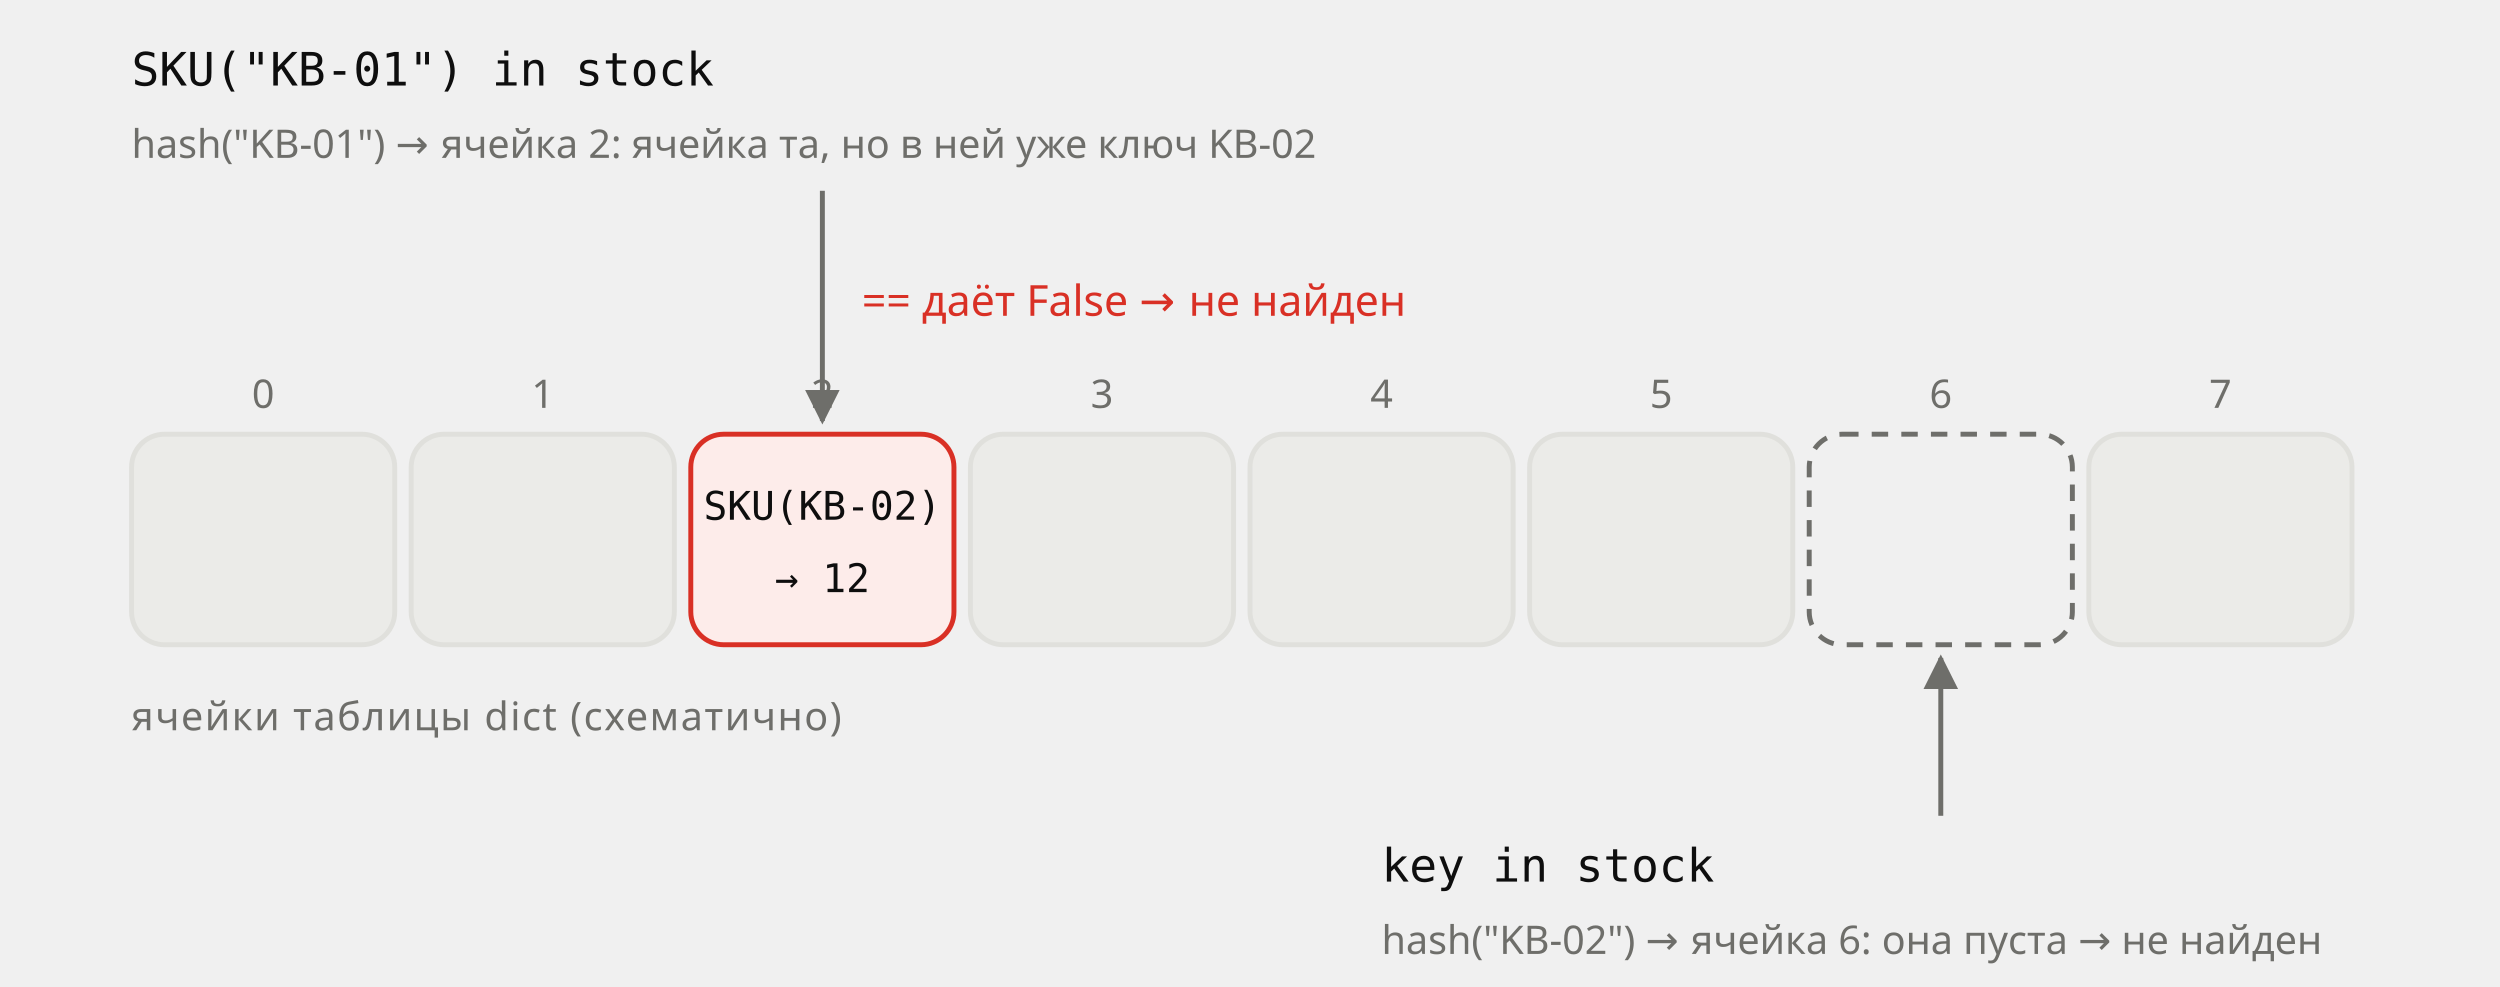
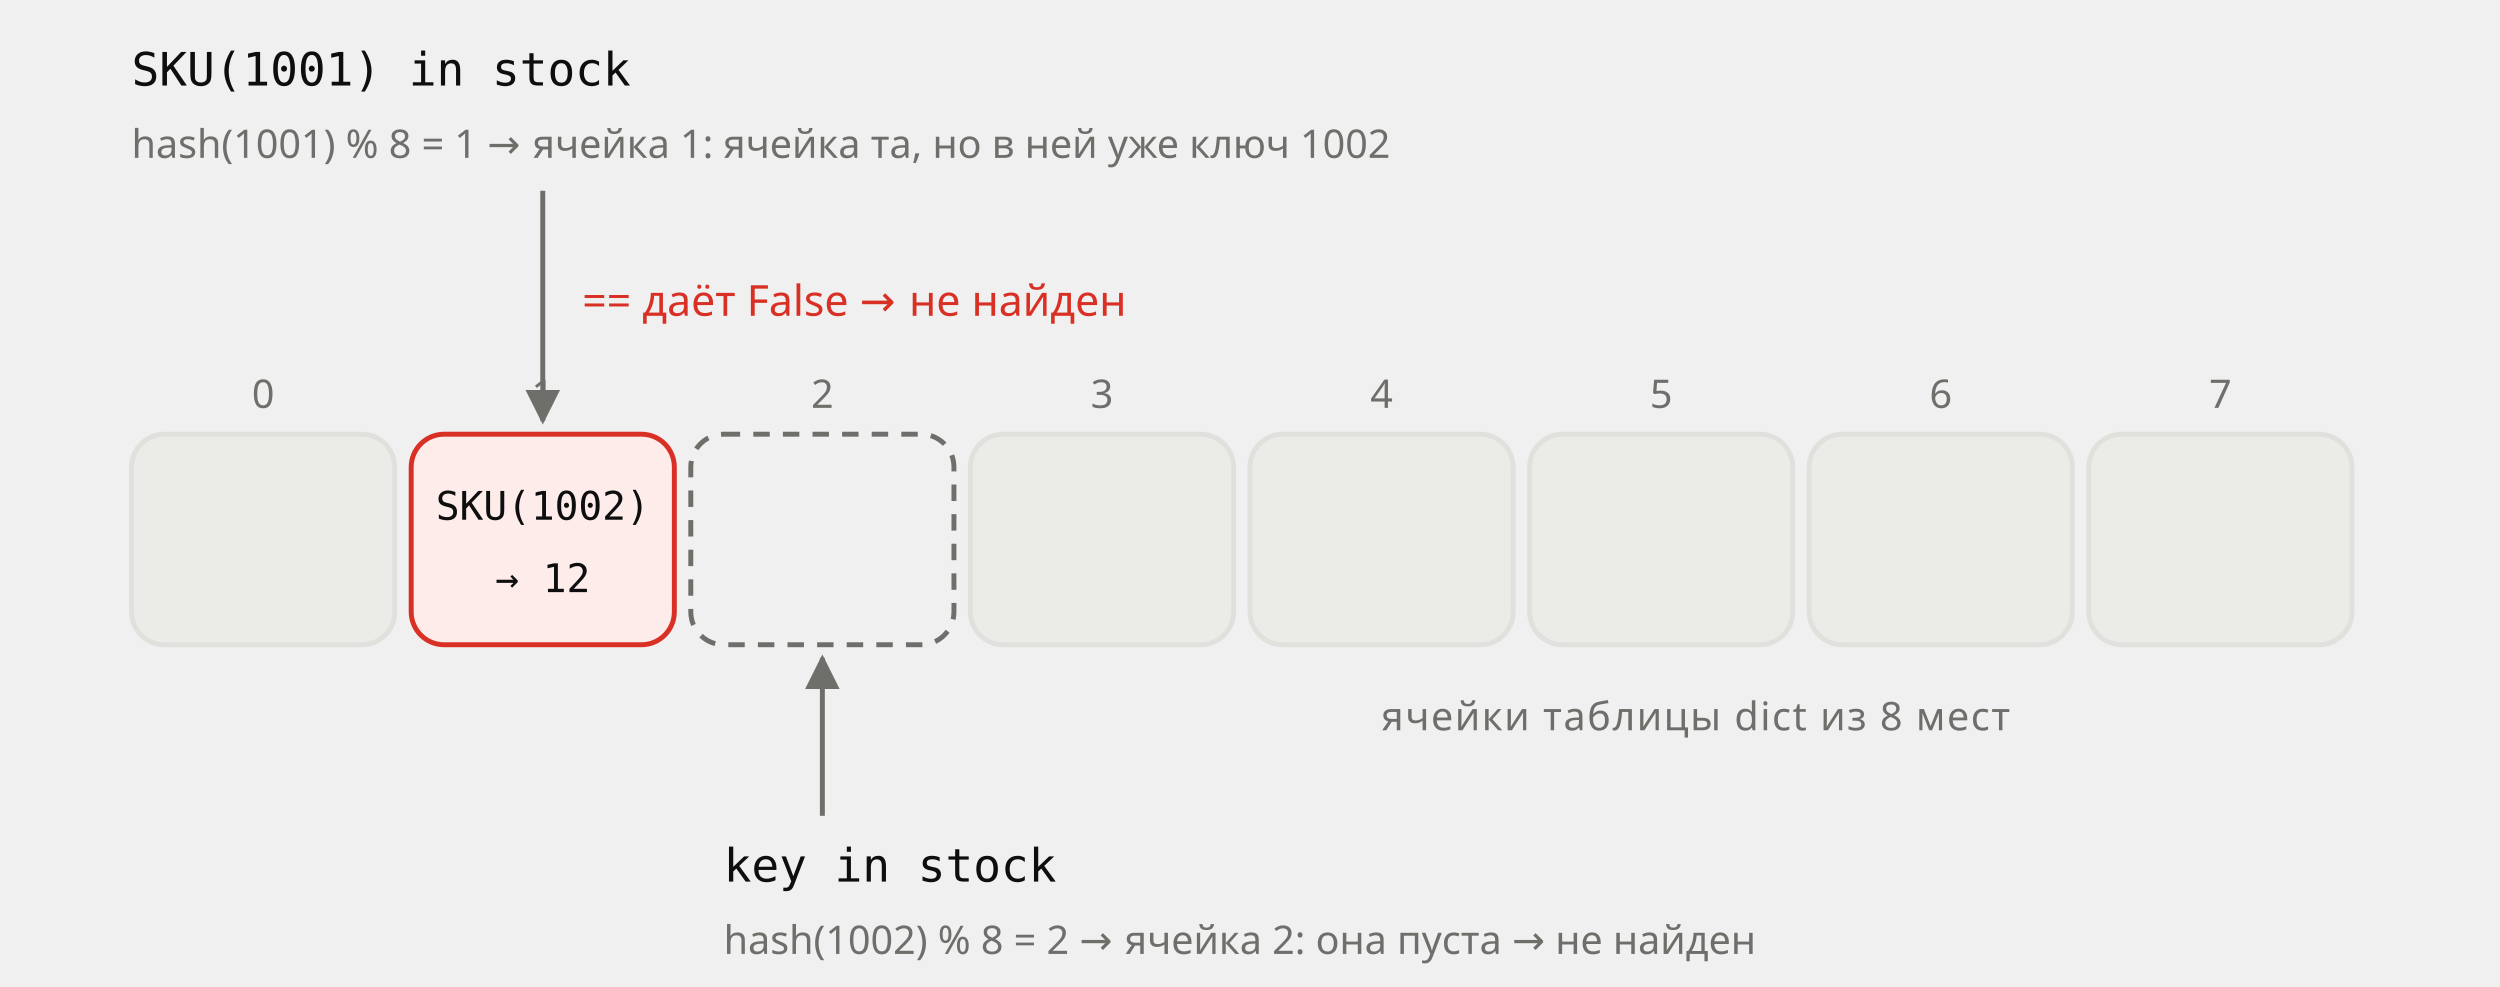
<svg xmlns="http://www.w3.org/2000/svg" viewBox="0 0 760 300" width="760" height="300" class="fig" role="img" aria-labelledby="t">
  <style>
.fig text{white-space:pre}
.fig-t{font-family:Manrope,sans-serif;font-family:var(--font-main,Manrope,sans-serif);font-size:14px;fill:#0e0e0e;fill:var(--text,#0e0e0e)}
.fig-c{font-family:'JetBrains Mono',monospace;font-family:var(--font-code,'JetBrains Mono',monospace);font-size:14px;fill:#0e0e0e;fill:var(--text,#0e0e0e)}
.fig-cs{font-family:'JetBrains Mono',monospace;font-family:var(--font-code,'JetBrains Mono',monospace);font-size:12px;fill:#0e0e0e;fill:var(--text,#0e0e0e)}
.fig-h{font-family:Manrope,sans-serif;font-family:var(--font-main,Manrope,sans-serif);font-size:12px;letter-spacing:.04em;text-transform:uppercase;fill:#6e6e6a;fill:var(--muted,#6e6e6a)}
.fig-s{font-family:Manrope,sans-serif;font-family:var(--font-main,Manrope,sans-serif);font-size:12px;fill:#6e6e6a;fill:var(--muted,#6e6e6a)}
.fig-box{fill:#ffffff;fill:var(--surface,#ffffff);stroke:#e0e0dc;stroke:var(--border,#e0e0dc);stroke-width:1.5}
.fig-box2{fill:#ebebe8;fill:var(--surface-2,#ebebe8);stroke:#e0e0dc;stroke:var(--border,#e0e0dc);stroke-width:1.5}
.fig-acc{fill:#dcf25c;fill:var(--accent,#dcf25c)}
.fig-onacc{font-family:'JetBrains Mono',monospace;font-family:var(--font-code,'JetBrains Mono',monospace);font-size:13px;fill:#0e0e0e;fill:var(--on-accent,#0e0e0e)}
.fig-ln{stroke:#6e6e6a;stroke:var(--muted,#6e6e6a);stroke-width:1.5;fill:none}
.fig-lnd{stroke:#6e6e6a;stroke:var(--muted,#6e6e6a);stroke-width:1.5;fill:none;stroke-dasharray:5 4}
.fig-ah{fill:#6e6e6a;fill:var(--muted,#6e6e6a)}
.fig-err{fill:#fdecea;fill:var(--error-bg,#fdecea);stroke:#d93025;stroke:var(--error,#d93025);stroke-width:1.5}
.fig-errt{font-family:Manrope,sans-serif;font-family:var(--font-main,Manrope,sans-serif);font-size:13px;fill:#d93025;fill:var(--error,#d93025)}
.fig-ok{fill:#e7f6ec;fill:var(--success-bg,#e7f6ec);stroke:#1f9d55;stroke:var(--success,#1f9d55);stroke-width:1.5}
.fig-dash{fill:none;stroke:#6e6e6a;stroke:var(--muted,#6e6e6a);stroke-width:1.5;stroke-dasharray:5 4}
.fig-term{fill:#0d0d0f;fill:var(--term-bg,#0d0d0f)}
.fig-tt{font-family:'JetBrains Mono',monospace;font-family:var(--font-code,'JetBrains Mono',monospace);font-size:13px;fill:#e6e6e3;fill:var(--term-text,#e6e6e3)}
.fig-tterr{font-family:'JetBrains Mono',monospace;font-family:var(--font-code,'JetBrains Mono',monospace);font-size:13px;fill:#f87171}
.fig-m1{fill:#dbe4ff;fill:var(--match-1,#dbe4ff)}
.fig-m2{fill:#ffe3e3;fill:var(--match-2,#ffe3e3)}
.fig-m3{fill:#d3f9d8;fill:var(--match-3,#d3f9d8)}
.fig-venn{fill-opacity:.75;stroke:#6e6e6a;stroke:var(--muted,#6e6e6a);stroke-width:1.5}
</style>
  <defs>
    <marker id="a" viewBox="0 0 10 10" refX="9" refY="5" markerWidth="7" markerHeight="7" orient="auto-start-reverse">
      <path d="M0 0L10 5L0 10z" class="fig-ah" />
    </marker>
  </defs>
  <text x="80" y="124" text-anchor="middle" class="fig-s">0</text>
  <rect x="40" y="132" width="80" height="64" rx="10" class="fig-box2" />
  <text x="165" y="124" text-anchor="middle" class="fig-s">1</text>
-   <rect x="125" y="132" width="80" height="64" rx="10" class="fig-box2" />
+   <rect x="125" y="132" width="80" height="64" rx="10" class="fig-err" />
+   <text x="165" y="158" text-anchor="middle" class="fig-cs">SKU(1002)</text>
+   <text x="165" y="180" text-anchor="middle" class="fig-cs">→ 12</text>
  <text x="250" y="124" text-anchor="middle" class="fig-s">2</text>
-   <rect x="210" y="132" width="80" height="64" rx="10" class="fig-err" />
-   <text x="250" y="158" text-anchor="middle" class="fig-cs">SKU(KB-02)</text>
-   <text x="250" y="180" text-anchor="middle" class="fig-cs">→ 12</text>
+   <rect x="210" y="132" width="80" height="64" rx="10" class="fig-dash" />
  <text x="335" y="124" text-anchor="middle" class="fig-s">3</text>
  <rect x="295" y="132" width="80" height="64" rx="10" class="fig-box2" />
  <text x="420" y="124" text-anchor="middle" class="fig-s">4</text>
  <rect x="380" y="132" width="80" height="64" rx="10" class="fig-box2" />
  <text x="505" y="124" text-anchor="middle" class="fig-s">5</text>
  <rect x="465" y="132" width="80" height="64" rx="10" class="fig-box2" />
  <text x="590" y="124" text-anchor="middle" class="fig-s">6</text>
-   <rect x="550" y="132" width="80" height="64" rx="10" class="fig-dash" />
+   <rect x="550" y="132" width="80" height="64" rx="10" class="fig-box2" />
  <text x="675" y="124" text-anchor="middle" class="fig-s">7</text>
  <rect x="635" y="132" width="80" height="64" rx="10" class="fig-box2" />
-   <text x="40" y="222" text-anchor="start" class="fig-h">ячейки таблицы dict (схематично)</text>
-   <text x="40" y="26" text-anchor="start" class="fig-c">SKU("KB-01") in stock</text>
-   <text x="40" y="48" text-anchor="start" class="fig-s">hash("KB-01") → ячейка 2: ячейка та, но в ней уже ключ KB-02</text>
-   <path d="M250 58V128" class="fig-ln" marker-end="url(#a)" />
-   <text x="262" y="96" text-anchor="start" class="fig-errt">== даёт False → не найден</text>
-   <path d="M590 248V200" class="fig-ln" marker-end="url(#a)" />
-   <text x="420" y="268" text-anchor="start" class="fig-c">key in stock</text>
-   <text x="420" y="290" text-anchor="start" class="fig-s">hash("KB-02") → ячейка 6: она пуста → не найден</text>
+   <text x="420" y="222" text-anchor="start" class="fig-h">ячейки таблицы dict из 8 мест</text>
+   <text x="40" y="26" text-anchor="start" class="fig-c">SKU(1001) in stock</text>
+   <text x="40" y="48" text-anchor="start" class="fig-s">hash(1001) % 8 = 1 → ячейка 1: ячейка та, но в ней уже ключ 1002</text>
+   <path d="M165 58V128" class="fig-ln" marker-end="url(#a)" />
+   <text x="177" y="96" text-anchor="start" class="fig-errt">== даёт False → не найден</text>
+   <path d="M250 248V200" class="fig-ln" marker-end="url(#a)" />
+   <text x="220" y="268" text-anchor="start" class="fig-c">key in stock</text>
+   <text x="220" y="290" text-anchor="start" class="fig-s">hash(1002) % 8 = 2 → ячейка 2: она пуста → не найден</text>
</svg>
